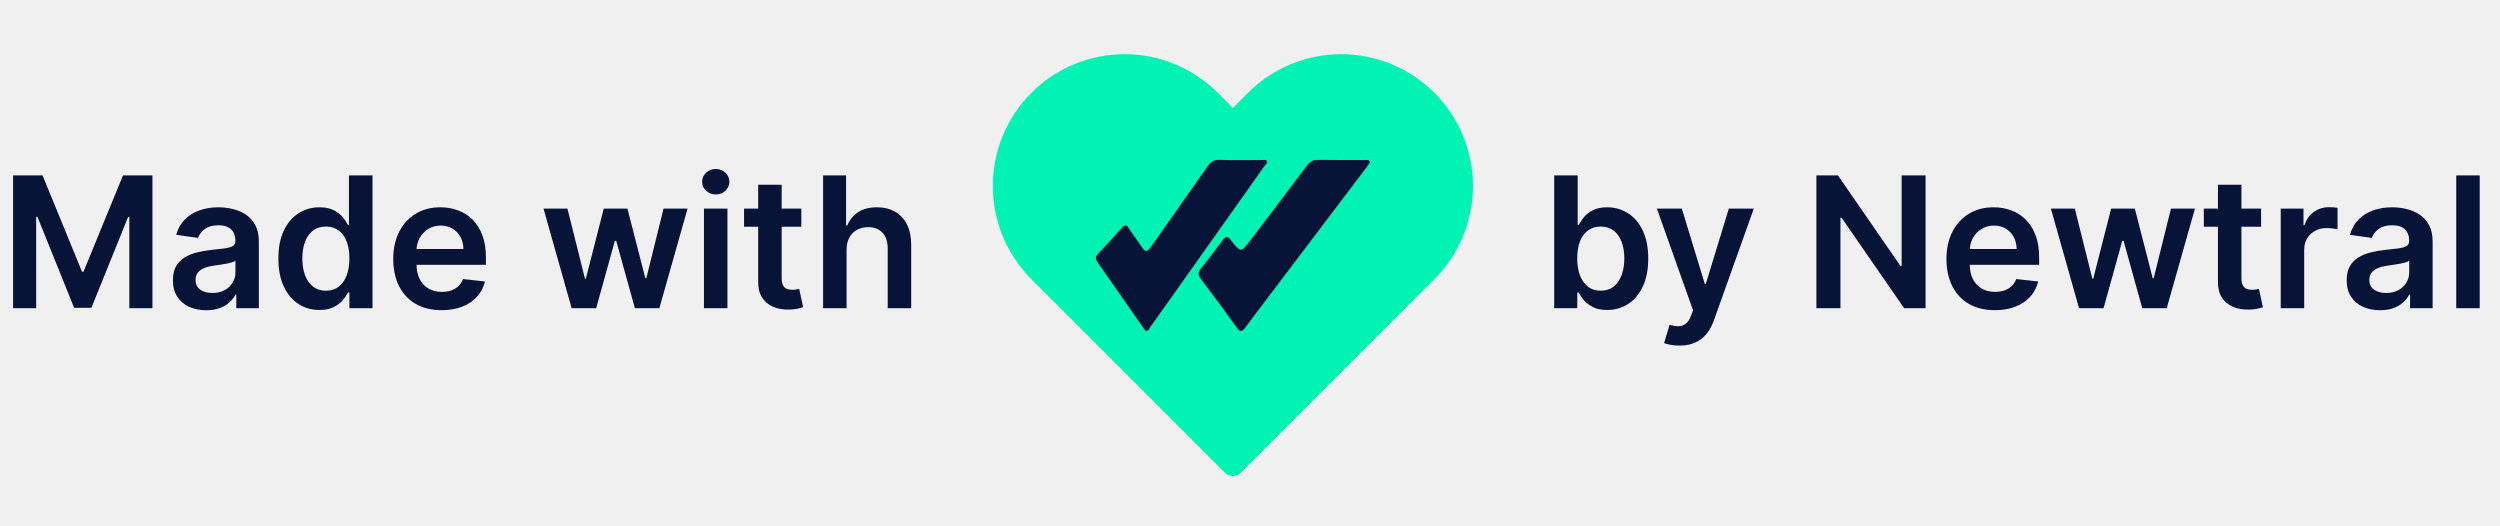
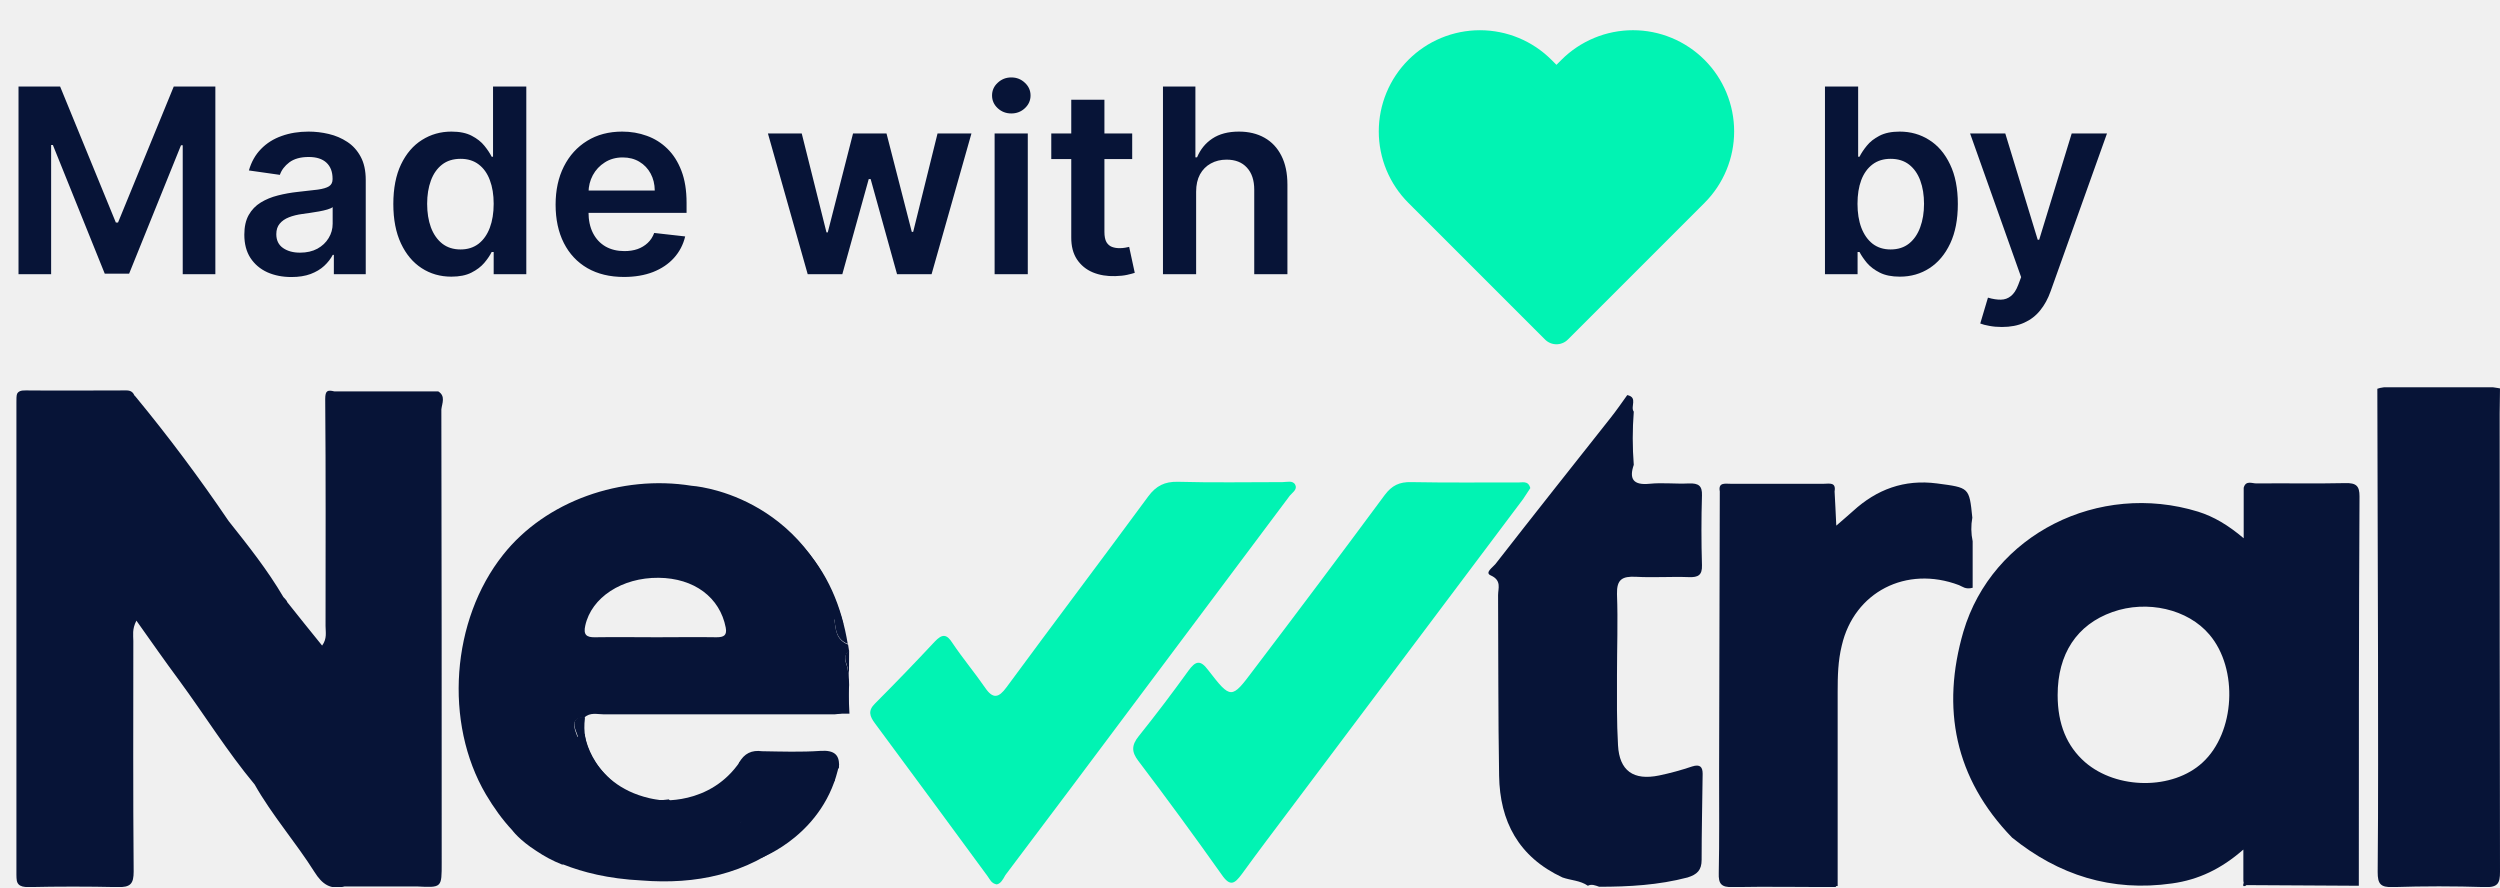
- <svg xmlns="http://www.w3.org/2000/svg" width="219" height="46" viewBox="0 0 219 46" fill="none">
-   <path d="M89.5 21.5L108 40C113.5 34.667 125 23.4 127 21C129 18.6 127.833 14 127 12C126.5 10.5 124.1 7.2 118.5 6C112.9 4.8 109.166 8.833 108 11C107.333 10.167 105.2 8.1 102 6.5C98 4.5 94.5 6 90.5 10C87.3 13.2 88.5 19 89.5 21.5Z" fill="#01F3B3" />
-   <path d="M124.944 8.836C123.965 7.857 122.802 7.08 121.523 6.549C120.244 6.019 118.873 5.747 117.488 5.747C116.103 5.747 114.732 6.019 113.453 6.549C112.173 7.08 111.011 7.857 110.032 8.836L108 10.868L105.969 8.836C103.991 6.859 101.309 5.748 98.513 5.748C95.716 5.748 93.034 6.859 91.057 8.836C89.08 10.813 87.969 13.495 87.969 16.292C87.969 19.088 89.08 21.77 91.057 23.748L93.089 25.779L108 40.691L122.912 25.779L124.944 23.748C125.923 22.769 126.7 21.606 127.23 20.327C127.76 19.048 128.033 17.677 128.033 16.292C128.033 14.907 127.76 13.536 127.23 12.257C126.7 10.977 125.923 9.815 124.944 8.836Z" stroke="#01F3B3" stroke-width="2" stroke-linecap="round" stroke-linejoin="round" />
-   <path d="M100.46 29C100.267 28.963 100.219 28.814 100.134 28.691C98.818 26.798 97.502 24.904 96.173 23.011C95.98 22.739 95.908 22.529 96.173 22.256C96.886 21.502 97.586 20.734 98.274 19.955C98.54 19.658 98.697 19.67 98.903 20.017C99.265 20.586 99.687 21.118 100.05 21.675C100.327 22.108 100.532 22.046 100.798 21.663C102.452 19.287 104.143 16.924 105.798 14.548C106.076 14.152 106.377 13.991 106.848 14.004C108.068 14.04 109.3 14.016 110.531 14.016C110.689 14.016 110.894 13.941 110.978 14.115C111.063 14.288 110.882 14.399 110.785 14.523L103.105 25.363C102.32 26.463 101.547 27.552 100.762 28.654C100.677 28.814 100.605 28.963 100.46 29Z" fill="#071437" />
-   <path d="M120 14.225L119.728 14.635C116.803 18.491 113.878 22.36 110.953 26.216C110.331 27.037 109.71 27.846 109.102 28.679C108.83 29.04 108.661 29.164 108.338 28.692C107.313 27.257 106.264 25.839 105.193 24.437C104.934 24.102 104.934 23.852 105.206 23.517C105.853 22.716 106.479 21.899 107.082 21.066C107.354 20.693 107.536 20.643 107.833 21.041C108.688 22.136 108.713 22.136 109.529 21.054C111.2 18.875 112.857 16.685 114.499 14.486C114.771 14.125 115.056 13.988 115.508 14.001C116.842 14.025 118.175 14.013 119.521 14.013C119.689 14.025 119.922 13.926 120 14.225Z" fill="#071437" />
-   <path d="M1.148 15.364H3.727L7.182 23.796H7.318L10.773 15.364H13.352V27H11.329V19.006H11.222L8.006 26.966H6.494L3.278 18.989H3.17V27H1.148V15.364ZM18.068 27.176C17.515 27.176 17.017 27.078 16.574 26.881C16.134 26.68 15.786 26.384 15.528 25.994C15.275 25.604 15.148 25.123 15.148 24.551C15.148 24.059 15.239 23.651 15.421 23.329C15.602 23.008 15.85 22.75 16.165 22.557C16.479 22.364 16.833 22.218 17.227 22.119C17.625 22.017 18.036 21.943 18.46 21.898C18.972 21.845 19.386 21.797 19.704 21.756C20.023 21.71 20.254 21.642 20.398 21.551C20.546 21.456 20.619 21.311 20.619 21.114V21.079C20.619 20.651 20.492 20.32 20.239 20.085C19.985 19.85 19.619 19.733 19.142 19.733C18.638 19.733 18.239 19.843 17.943 20.062C17.651 20.282 17.454 20.542 17.352 20.841L15.432 20.568C15.583 20.038 15.833 19.595 16.182 19.239C16.53 18.879 16.956 18.61 17.46 18.432C17.964 18.25 18.521 18.159 19.131 18.159C19.551 18.159 19.97 18.208 20.386 18.307C20.803 18.405 21.184 18.568 21.528 18.796C21.873 19.019 22.15 19.324 22.358 19.71C22.57 20.097 22.676 20.579 22.676 21.159V27H20.699V25.801H20.631C20.506 26.044 20.329 26.271 20.102 26.483C19.879 26.691 19.597 26.86 19.256 26.989C18.919 27.114 18.523 27.176 18.068 27.176ZM18.602 25.665C19.015 25.665 19.373 25.583 19.676 25.421C19.979 25.254 20.212 25.034 20.375 24.761C20.542 24.489 20.625 24.191 20.625 23.869V22.841C20.561 22.894 20.451 22.943 20.296 22.989C20.144 23.034 19.974 23.074 19.784 23.108C19.595 23.142 19.407 23.172 19.222 23.199C19.036 23.225 18.875 23.248 18.739 23.267C18.432 23.309 18.157 23.377 17.915 23.472C17.672 23.566 17.481 23.699 17.341 23.869C17.201 24.036 17.131 24.252 17.131 24.517C17.131 24.896 17.269 25.182 17.546 25.375C17.822 25.568 18.174 25.665 18.602 25.665ZM27.983 27.153C27.297 27.153 26.684 26.977 26.142 26.625C25.6 26.273 25.172 25.761 24.858 25.091C24.544 24.421 24.386 23.606 24.386 22.648C24.386 21.678 24.546 20.86 24.864 20.193C25.186 19.523 25.619 19.017 26.165 18.676C26.71 18.331 27.318 18.159 27.989 18.159C28.5 18.159 28.921 18.246 29.25 18.421C29.579 18.591 29.841 18.797 30.034 19.04C30.227 19.278 30.377 19.504 30.483 19.716H30.568V15.364H32.631V27H30.608V25.625H30.483C30.377 25.837 30.224 26.062 30.023 26.301C29.822 26.536 29.557 26.737 29.227 26.903C28.898 27.07 28.483 27.153 27.983 27.153ZM28.557 25.466C28.992 25.466 29.364 25.349 29.671 25.114C29.977 24.875 30.21 24.544 30.369 24.119C30.528 23.695 30.608 23.201 30.608 22.636C30.608 22.072 30.528 21.581 30.369 21.165C30.214 20.748 29.983 20.424 29.676 20.193C29.373 19.962 29 19.847 28.557 19.847C28.099 19.847 27.716 19.966 27.409 20.204C27.102 20.443 26.871 20.773 26.716 21.193C26.561 21.614 26.483 22.095 26.483 22.636C26.483 23.182 26.561 23.669 26.716 24.097C26.875 24.521 27.108 24.856 27.415 25.102C27.725 25.345 28.106 25.466 28.557 25.466ZM38.686 27.171C37.811 27.171 37.055 26.989 36.419 26.625C35.786 26.258 35.3 25.739 34.959 25.068C34.618 24.394 34.447 23.6 34.447 22.688C34.447 21.79 34.618 21.002 34.959 20.324C35.303 19.642 35.785 19.112 36.402 18.733C37.019 18.35 37.745 18.159 38.578 18.159C39.116 18.159 39.624 18.246 40.101 18.421C40.582 18.591 41.006 18.856 41.374 19.216C41.745 19.576 42.036 20.034 42.249 20.591C42.461 21.144 42.567 21.803 42.567 22.568V23.199H35.413V21.812H40.595C40.591 21.419 40.506 21.068 40.34 20.761C40.173 20.451 39.94 20.206 39.641 20.028C39.345 19.85 39.001 19.761 38.606 19.761C38.186 19.761 37.817 19.864 37.499 20.068C37.18 20.269 36.932 20.534 36.754 20.864C36.58 21.189 36.491 21.547 36.487 21.938V23.148C36.487 23.655 36.58 24.091 36.766 24.454C36.951 24.814 37.211 25.091 37.544 25.284C37.877 25.474 38.267 25.568 38.715 25.568C39.014 25.568 39.285 25.526 39.527 25.443C39.769 25.356 39.98 25.229 40.158 25.062C40.336 24.896 40.47 24.689 40.561 24.443L42.481 24.659C42.36 25.167 42.129 25.61 41.788 25.989C41.451 26.364 41.019 26.655 40.493 26.864C39.966 27.068 39.364 27.171 38.686 27.171ZM50.077 27L47.611 18.273H49.707L51.242 24.409H51.321L52.889 18.273H54.963L56.531 24.375H56.617L58.128 18.273H60.23L57.758 27H55.617L53.98 21.102H53.861L52.224 27H50.077ZM61.666 27V18.273H63.723V27H61.666ZM62.7 17.034C62.374 17.034 62.094 16.926 61.859 16.71C61.624 16.491 61.507 16.227 61.507 15.921C61.507 15.61 61.624 15.347 61.859 15.131C62.094 14.911 62.374 14.801 62.7 14.801C63.03 14.801 63.31 14.911 63.541 15.131C63.776 15.347 63.894 15.61 63.894 15.921C63.894 16.227 63.776 16.491 63.541 16.71C63.31 16.926 63.03 17.034 62.7 17.034ZM70.196 18.273V19.864H65.179V18.273H70.196ZM66.418 16.182H68.474V24.375C68.474 24.651 68.516 24.864 68.599 25.011C68.687 25.155 68.8 25.254 68.94 25.307C69.081 25.36 69.236 25.386 69.406 25.386C69.535 25.386 69.653 25.377 69.758 25.358C69.868 25.339 69.952 25.322 70.008 25.307L70.355 26.915C70.245 26.953 70.088 26.994 69.883 27.04C69.683 27.085 69.437 27.112 69.145 27.119C68.63 27.134 68.166 27.057 67.753 26.886C67.34 26.712 67.012 26.443 66.77 26.079C66.531 25.716 66.414 25.261 66.418 24.716V16.182ZM74.16 21.886V27H72.104V15.364H74.115V19.756H74.217C74.422 19.263 74.738 18.875 75.166 18.591C75.598 18.303 76.147 18.159 76.814 18.159C77.42 18.159 77.948 18.286 78.399 18.54C78.85 18.794 79.198 19.165 79.445 19.653C79.695 20.142 79.82 20.739 79.82 21.443V27H77.763V21.761C77.763 21.174 77.611 20.718 77.308 20.392C77.009 20.062 76.588 19.898 76.047 19.898C75.683 19.898 75.358 19.977 75.07 20.136C74.785 20.292 74.562 20.517 74.399 20.812C74.24 21.108 74.16 21.466 74.16 21.886Z" fill="#071437" />
-   <path d="M136.148 27V15.364H138.205V19.716H138.29C138.396 19.504 138.545 19.278 138.739 19.04C138.932 18.797 139.193 18.591 139.523 18.421C139.852 18.246 140.273 18.159 140.784 18.159C141.458 18.159 142.066 18.331 142.608 18.676C143.153 19.017 143.585 19.523 143.903 20.193C144.225 20.86 144.386 21.678 144.386 22.648C144.386 23.606 144.229 24.421 143.915 25.091C143.6 25.761 143.172 26.273 142.631 26.625C142.089 26.977 141.475 27.153 140.79 27.153C140.29 27.153 139.875 27.07 139.545 26.903C139.216 26.737 138.951 26.536 138.75 26.301C138.553 26.062 138.4 25.837 138.29 25.625H138.17V27H136.148ZM138.165 22.636C138.165 23.201 138.244 23.695 138.403 24.119C138.566 24.544 138.799 24.875 139.102 25.114C139.409 25.349 139.78 25.466 140.216 25.466C140.67 25.466 141.051 25.345 141.358 25.102C141.665 24.856 141.896 24.521 142.051 24.097C142.21 23.669 142.29 23.182 142.29 22.636C142.29 22.095 142.212 21.614 142.057 21.193C141.902 20.773 141.67 20.443 141.364 20.204C141.057 19.966 140.674 19.847 140.216 19.847C139.777 19.847 139.403 19.962 139.097 20.193C138.79 20.424 138.557 20.748 138.398 21.165C138.242 21.581 138.165 22.072 138.165 22.636ZM147.116 30.273C146.836 30.273 146.577 30.25 146.338 30.204C146.103 30.163 145.916 30.114 145.776 30.057L146.253 28.454C146.552 28.542 146.819 28.583 147.054 28.579C147.289 28.576 147.495 28.502 147.673 28.358C147.855 28.218 148.009 27.983 148.134 27.653L148.31 27.182L145.145 18.273H147.327L149.338 24.864H149.429L151.446 18.273H153.634L150.139 28.057C149.976 28.519 149.76 28.915 149.491 29.244C149.223 29.578 148.893 29.831 148.503 30.006C148.116 30.184 147.654 30.273 147.116 30.273ZM168.679 15.364V27H166.804L161.321 19.074H161.224V27H159.116V15.364H161.003L166.48 23.296H166.582V15.364H168.679ZM174.749 27.171C173.874 27.171 173.118 26.989 172.482 26.625C171.849 26.258 171.362 25.739 171.021 25.068C170.68 24.394 170.51 23.6 170.51 22.688C170.51 21.79 170.68 21.002 171.021 20.324C171.366 19.642 171.847 19.112 172.464 18.733C173.082 18.35 173.807 18.159 174.641 18.159C175.179 18.159 175.686 18.246 176.163 18.421C176.644 18.591 177.069 18.856 177.436 19.216C177.807 19.576 178.099 20.034 178.311 20.591C178.523 21.144 178.629 21.803 178.629 22.568V23.199H171.476V21.812H176.658C176.654 21.419 176.569 21.068 176.402 20.761C176.235 20.451 176.002 20.206 175.703 20.028C175.408 19.85 175.063 19.761 174.669 19.761C174.249 19.761 173.879 19.864 173.561 20.068C173.243 20.269 172.995 20.534 172.817 20.864C172.643 21.189 172.554 21.547 172.55 21.938V23.148C172.55 23.655 172.643 24.091 172.828 24.454C173.014 24.814 173.273 25.091 173.607 25.284C173.94 25.474 174.33 25.568 174.777 25.568C175.076 25.568 175.347 25.526 175.589 25.443C175.832 25.356 176.042 25.229 176.22 25.062C176.398 24.896 176.533 24.689 176.624 24.443L178.544 24.659C178.423 25.167 178.192 25.61 177.851 25.989C177.514 26.364 177.082 26.655 176.555 26.864C176.029 27.068 175.427 27.171 174.749 27.171ZM182.124 27L179.658 18.273H181.754L183.288 24.409H183.368L184.936 18.273H187.01L188.578 24.375H188.663L190.175 18.273H192.277L189.805 27H187.663L186.027 21.102H185.908L184.271 27H182.124ZM198.071 18.273V19.864H193.054V18.273H198.071ZM194.293 16.182H196.349V24.375C196.349 24.651 196.391 24.864 196.474 25.011C196.562 25.155 196.675 25.254 196.815 25.307C196.955 25.36 197.111 25.386 197.281 25.386C197.41 25.386 197.527 25.377 197.634 25.358C197.743 25.339 197.827 25.322 197.884 25.307L198.23 26.915C198.12 26.953 197.963 26.994 197.759 27.04C197.558 27.085 197.312 27.112 197.02 27.119C196.505 27.134 196.041 27.057 195.628 26.886C195.215 26.712 194.887 26.443 194.645 26.079C194.406 25.716 194.289 25.261 194.293 24.716V16.182ZM199.791 27V18.273H201.786V19.727H201.876C202.036 19.224 202.308 18.835 202.695 18.562C203.085 18.286 203.53 18.148 204.03 18.148C204.143 18.148 204.27 18.153 204.411 18.165C204.554 18.172 204.674 18.186 204.768 18.204V20.097C204.681 20.066 204.543 20.04 204.354 20.017C204.168 19.991 203.988 19.977 203.814 19.977C203.439 19.977 203.102 20.059 202.803 20.222C202.507 20.381 202.274 20.602 202.104 20.886C201.933 21.171 201.848 21.498 201.848 21.869V27H199.791ZM208.49 27.176C207.937 27.176 207.439 27.078 206.996 26.881C206.556 26.68 206.208 26.384 205.95 25.994C205.696 25.604 205.57 25.123 205.57 24.551C205.57 24.059 205.661 23.651 205.842 23.329C206.024 23.008 206.272 22.75 206.587 22.557C206.901 22.364 207.255 22.218 207.649 22.119C208.047 22.017 208.458 21.943 208.882 21.898C209.393 21.845 209.808 21.797 210.126 21.756C210.445 21.71 210.676 21.642 210.82 21.551C210.967 21.456 211.041 21.311 211.041 21.114V21.079C211.041 20.651 210.914 20.32 210.661 20.085C210.407 19.85 210.041 19.733 209.564 19.733C209.06 19.733 208.661 19.843 208.365 20.062C208.073 20.282 207.876 20.542 207.774 20.841L205.854 20.568C206.005 20.038 206.255 19.595 206.604 19.239C206.952 18.879 207.378 18.61 207.882 18.432C208.386 18.25 208.943 18.159 209.553 18.159C209.973 18.159 210.392 18.208 210.808 18.307C211.225 18.405 211.606 18.568 211.95 18.796C212.295 19.019 212.571 19.324 212.78 19.71C212.992 20.097 213.098 20.579 213.098 21.159V27H211.121V25.801H211.053C210.928 26.044 210.751 26.271 210.524 26.483C210.301 26.691 210.018 26.86 209.678 26.989C209.34 27.114 208.945 27.176 208.49 27.176ZM209.024 25.665C209.437 25.665 209.795 25.583 210.098 25.421C210.401 25.254 210.634 25.034 210.797 24.761C210.964 24.489 211.047 24.191 211.047 23.869V22.841C210.982 22.894 210.873 22.943 210.717 22.989C210.566 23.034 210.395 23.074 210.206 23.108C210.017 23.142 209.829 23.172 209.643 23.199C209.458 23.225 209.297 23.248 209.161 23.267C208.854 23.309 208.579 23.377 208.337 23.472C208.094 23.566 207.903 23.699 207.763 23.869C207.623 24.036 207.553 24.252 207.553 24.517C207.553 24.896 207.691 25.182 207.967 25.375C208.244 25.568 208.596 25.665 209.024 25.665ZM217.223 15.364V27H215.166V15.364H217.223Z" fill="#071437" />
+ <svg xmlns="http://www.w3.org/2000/svg" width="155" height="55" viewBox="0 0 155 55" fill="none">
+   <path d="M87.25 10.75L96.5 20C99.25 17.333 105 11.7 106 10.5C107 9.3 106.417 7 106 6C105.75 5.25 104.55 3.6 101.75 3C98.95 2.4 97.083 4.417 96.5 5.5C96.167 5.083 95.1 4.05 93.5 3.25C91.5 2.25 89.75 3 87.75 5C86.15 6.6 86.75 9.5 87.25 10.75Z" fill="#01F3B3" />
+   <path d="M104.972 4.418C104.482 3.928 103.901 3.54 103.262 3.275C102.622 3.009 101.936 2.873 101.244 2.873C100.552 2.873 99.866 3.009 99.226 3.275C98.587 3.54 98.005 3.928 97.516 4.418L96.5 5.434L95.484 4.418C94.496 3.429 93.155 2.874 91.756 2.874C90.358 2.874 89.017 3.429 88.028 4.418C87.04 5.406 86.484 6.747 86.484 8.146C86.484 9.544 87.04 10.885 88.028 11.873L89.044 12.889L96.5 20.345L103.956 12.889L104.972 11.873C105.462 11.384 105.85 10.803 106.115 10.163C106.38 9.524 106.517 8.838 106.517 8.146C106.517 7.453 106.38 6.768 106.115 6.128C105.85 5.488 105.462 4.907 104.972 4.418Z" stroke="#01F3B3" stroke-width="2" stroke-linecap="round" stroke-linejoin="round" />
+   <path d="M1.148 5.364H3.727L7.182 13.796H7.318L10.773 5.364H13.352V17H11.329V9.006H11.222L8.006 16.966H6.494L3.278 8.989H3.17V17H1.148V5.364ZM18.068 17.176C17.515 17.176 17.017 17.078 16.574 16.881C16.134 16.68 15.786 16.384 15.528 15.994C15.275 15.604 15.148 15.123 15.148 14.551C15.148 14.059 15.239 13.652 15.421 13.329C15.602 13.008 15.85 12.75 16.165 12.557C16.479 12.364 16.833 12.218 17.227 12.119C17.625 12.017 18.036 11.943 18.46 11.898C18.972 11.845 19.386 11.797 19.704 11.756C20.023 11.71 20.254 11.642 20.398 11.551C20.546 11.456 20.619 11.311 20.619 11.114V11.079C20.619 10.652 20.492 10.32 20.239 10.085C19.985 9.85 19.619 9.733 19.142 9.733C18.638 9.733 18.239 9.843 17.943 10.062C17.651 10.282 17.454 10.542 17.352 10.841L15.432 10.568C15.583 10.038 15.833 9.595 16.182 9.239C16.53 8.879 16.956 8.61 17.46 8.432C17.964 8.25 18.521 8.159 19.131 8.159C19.551 8.159 19.97 8.208 20.386 8.307C20.803 8.405 21.184 8.568 21.528 8.795C21.873 9.019 22.15 9.324 22.358 9.71C22.57 10.097 22.676 10.579 22.676 11.159V17H20.699V15.801H20.631C20.506 16.044 20.329 16.271 20.102 16.483C19.879 16.691 19.597 16.86 19.256 16.989C18.919 17.114 18.523 17.176 18.068 17.176ZM18.602 15.665C19.015 15.665 19.373 15.583 19.676 15.421C19.979 15.254 20.212 15.034 20.375 14.761C20.542 14.489 20.625 14.191 20.625 13.869V12.841C20.561 12.894 20.451 12.943 20.296 12.989C20.144 13.034 19.974 13.074 19.784 13.108C19.595 13.142 19.407 13.172 19.222 13.199C19.036 13.225 18.875 13.248 18.739 13.267C18.432 13.309 18.157 13.377 17.915 13.472C17.672 13.566 17.481 13.699 17.341 13.869C17.201 14.036 17.131 14.252 17.131 14.517C17.131 14.896 17.269 15.182 17.546 15.375C17.822 15.568 18.174 15.665 18.602 15.665ZM27.983 17.153C27.297 17.153 26.684 16.977 26.142 16.625C25.6 16.273 25.172 15.761 24.858 15.091C24.544 14.421 24.386 13.606 24.386 12.648C24.386 11.678 24.546 10.86 24.864 10.193C25.186 9.523 25.619 9.017 26.165 8.676C26.71 8.331 27.318 8.159 27.989 8.159C28.5 8.159 28.921 8.246 29.25 8.42C29.579 8.591 29.841 8.797 30.034 9.04C30.227 9.278 30.377 9.504 30.483 9.716H30.568V5.364H32.631V17H30.608V15.625H30.483C30.377 15.837 30.224 16.062 30.023 16.301C29.822 16.536 29.557 16.737 29.227 16.903C28.898 17.07 28.483 17.153 27.983 17.153ZM28.557 15.466C28.992 15.466 29.364 15.348 29.671 15.114C29.977 14.875 30.21 14.544 30.369 14.119C30.528 13.695 30.608 13.201 30.608 12.636C30.608 12.072 30.528 11.581 30.369 11.165C30.214 10.748 29.983 10.424 29.676 10.193C29.373 9.962 29 9.847 28.557 9.847C28.099 9.847 27.716 9.966 27.409 10.204C27.102 10.443 26.871 10.773 26.716 11.193C26.561 11.614 26.483 12.095 26.483 12.636C26.483 13.182 26.561 13.669 26.716 14.097C26.875 14.521 27.108 14.856 27.415 15.102C27.725 15.345 28.106 15.466 28.557 15.466ZM38.686 17.171C37.811 17.171 37.055 16.989 36.419 16.625C35.786 16.258 35.3 15.739 34.959 15.068C34.618 14.394 34.447 13.6 34.447 12.688C34.447 11.79 34.618 11.002 34.959 10.324C35.303 9.642 35.785 9.112 36.402 8.733C37.019 8.35 37.745 8.159 38.578 8.159C39.116 8.159 39.624 8.246 40.101 8.42C40.582 8.591 41.006 8.856 41.374 9.216C41.745 9.576 42.036 10.034 42.249 10.591C42.461 11.144 42.567 11.803 42.567 12.568V13.199H35.413V11.812H40.595C40.591 11.419 40.506 11.068 40.34 10.761C40.173 10.451 39.94 10.206 39.641 10.028C39.345 9.85 39.001 9.761 38.606 9.761C38.186 9.761 37.817 9.864 37.499 10.068C37.18 10.269 36.932 10.534 36.754 10.864C36.58 11.189 36.491 11.547 36.487 11.938V13.148C36.487 13.655 36.58 14.091 36.766 14.454C36.951 14.814 37.211 15.091 37.544 15.284C37.877 15.473 38.267 15.568 38.715 15.568C39.014 15.568 39.285 15.527 39.527 15.443C39.769 15.356 39.98 15.229 40.158 15.062C40.336 14.896 40.47 14.689 40.561 14.443L42.481 14.659C42.36 15.167 42.129 15.61 41.788 15.989C41.451 16.364 41.019 16.655 40.493 16.864C39.966 17.068 39.364 17.171 38.686 17.171ZM50.077 17L47.611 8.273H49.707L51.242 14.409H51.321L52.889 8.273H54.963L56.531 14.375H56.617L58.128 8.273H60.23L57.758 17H55.617L53.98 11.102H53.861L52.224 17H50.077ZM61.666 17V8.273H63.723V17H61.666ZM62.7 7.034C62.374 7.034 62.094 6.926 61.859 6.71C61.624 6.491 61.507 6.227 61.507 5.92C61.507 5.61 61.624 5.347 61.859 5.131C62.094 4.911 62.374 4.801 62.7 4.801C63.03 4.801 63.31 4.911 63.541 5.131C63.776 5.347 63.894 5.61 63.894 5.92C63.894 6.227 63.776 6.491 63.541 6.71C63.31 6.926 63.03 7.034 62.7 7.034ZM70.196 8.273V9.864H65.179V8.273H70.196ZM66.418 6.182H68.474V14.375C68.474 14.652 68.516 14.864 68.599 15.011C68.687 15.155 68.8 15.254 68.94 15.307C69.081 15.36 69.236 15.386 69.406 15.386C69.535 15.386 69.653 15.377 69.758 15.358C69.868 15.339 69.952 15.322 70.008 15.307L70.355 16.915C70.245 16.953 70.088 16.994 69.883 17.04C69.683 17.085 69.437 17.112 69.145 17.119C68.63 17.134 68.166 17.057 67.753 16.886C67.34 16.712 67.012 16.443 66.77 16.079C66.531 15.716 66.414 15.261 66.418 14.716V6.182ZM74.16 11.886V17H72.104V5.364H74.115V9.756H74.217C74.422 9.263 74.738 8.875 75.166 8.591C75.598 8.303 76.147 8.159 76.814 8.159C77.42 8.159 77.948 8.286 78.399 8.54C78.85 8.794 79.198 9.165 79.445 9.653C79.695 10.142 79.82 10.739 79.82 11.443V17H77.763V11.761C77.763 11.174 77.611 10.718 77.308 10.392C77.009 10.062 76.588 9.898 76.047 9.898C75.683 9.898 75.358 9.977 75.07 10.136C74.785 10.292 74.562 10.517 74.399 10.812C74.24 11.108 74.16 11.466 74.16 11.886Z" fill="#071437" />
+   <path d="M113.148 17V5.364H115.205V9.716H115.29C115.396 9.504 115.545 9.278 115.739 9.04C115.932 8.797 116.193 8.591 116.523 8.42C116.852 8.246 117.273 8.159 117.784 8.159C118.458 8.159 119.066 8.331 119.608 8.676C120.153 9.017 120.585 9.523 120.903 10.193C121.225 10.86 121.386 11.678 121.386 12.648C121.386 13.606 121.229 14.421 120.915 15.091C120.6 15.761 120.172 16.273 119.631 16.625C119.089 16.977 118.475 17.153 117.79 17.153C117.29 17.153 116.875 17.07 116.545 16.903C116.216 16.737 115.951 16.536 115.75 16.301C115.553 16.062 115.4 15.837 115.29 15.625H115.17V17H113.148ZM115.165 12.636C115.165 13.201 115.244 13.695 115.403 14.119C115.566 14.544 115.799 14.875 116.102 15.114C116.409 15.348 116.78 15.466 117.216 15.466C117.67 15.466 118.051 15.345 118.358 15.102C118.665 14.856 118.896 14.521 119.051 14.097C119.21 13.669 119.29 13.182 119.29 12.636C119.29 12.095 119.212 11.614 119.057 11.193C118.902 10.773 118.67 10.443 118.364 10.204C118.057 9.966 117.674 9.847 117.216 9.847C116.777 9.847 116.403 9.962 116.097 10.193C115.79 10.424 115.557 10.748 115.398 11.165C115.242 11.581 115.165 12.072 115.165 12.636ZM124.116 20.273C123.836 20.273 123.577 20.25 123.338 20.204C123.103 20.163 122.916 20.114 122.776 20.057L123.253 18.454C123.552 18.542 123.819 18.583 124.054 18.579C124.289 18.576 124.495 18.502 124.673 18.358C124.855 18.218 125.009 17.983 125.134 17.653L125.31 17.182L122.145 8.273H124.327L126.338 14.864H126.429L128.446 8.273H130.634L127.139 18.057C126.976 18.519 126.76 18.915 126.491 19.244C126.223 19.578 125.893 19.831 125.503 20.006C125.116 20.184 124.654 20.273 124.116 20.273Z" fill="#071437" />
+   <g clip-path="url(#clip0_24_118)">
+     <mask id="mask0_24_118" style="mask-type:luminance" maskUnits="userSpaceOnUse" x="1" y="24" width="154" height="31">
+       <path d="M1 24H155V55H1V24Z" fill="white" />
+     </mask>
+     <g mask="url(#mask0_24_118)">
+       <path d="M99.148 54.979C98.915 54.897 98.681 54.794 98.448 54.917C97.98 54.588 97.406 54.588 96.875 54.403C94.135 53.126 92.988 50.901 92.945 48.099C92.881 44.371 92.903 40.622 92.881 36.894C92.881 36.483 93.115 35.988 92.435 35.679C92.031 35.514 92.541 35.184 92.711 34.978C95.069 31.951 97.47 28.923 99.849 25.916C100.211 25.462 100.551 24.968 100.89 24.495C101.57 24.639 101.06 25.215 101.294 25.524C101.209 26.621 101.209 27.723 101.294 28.82C100.996 29.685 101.252 30.097 102.271 29.994C103.079 29.911 103.907 30.015 104.714 29.973C105.309 29.953 105.543 30.117 105.522 30.715C105.479 32.156 105.479 33.599 105.522 35.04C105.543 35.658 105.288 35.803 104.714 35.782C103.61 35.74 102.526 35.823 101.422 35.761C100.572 35.721 100.232 35.926 100.253 36.833C100.317 38.501 100.253 40.19 100.253 41.879C100.253 43.321 100.232 44.763 100.317 46.204C100.402 47.791 101.273 48.408 102.866 48.079C103.557 47.935 104.238 47.749 104.906 47.523C105.416 47.358 105.564 47.564 105.564 47.976C105.543 49.747 105.501 51.539 105.501 53.31C105.501 53.95 105.224 54.217 104.629 54.403C102.824 54.877 100.996 54.979 99.148 54.979Z" fill="#071437" />
+       <path d="M61.801 54.835C61.462 54.773 61.377 54.526 61.228 54.321C58.912 51.169 56.597 48.017 54.26 44.865C53.919 44.413 53.792 44.062 54.26 43.609C55.513 42.353 56.745 41.075 57.956 39.778C58.423 39.284 58.699 39.304 59.061 39.881C59.698 40.828 60.441 41.715 61.079 42.641C61.568 43.362 61.928 43.259 62.396 42.621C65.306 38.666 68.281 34.732 71.191 30.777C71.68 30.118 72.211 29.85 73.04 29.871C75.185 29.932 77.352 29.891 79.519 29.891C79.795 29.891 80.156 29.767 80.305 30.056C80.454 30.344 80.135 30.529 79.965 30.735L66.454 48.78C65.073 50.613 63.713 52.425 62.332 54.258C62.184 54.526 62.056 54.773 61.801 54.835Z" fill="#01F3B3" />
+       <path d="M147.395 24.103C147.522 24.062 147.67 24.021 147.798 24H154.575C154.723 24.021 154.851 24.062 155 24.083C155 24.597 154.979 25.112 154.979 25.628C154.979 35.102 154.979 44.578 155 54.053C155 54.753 154.872 55.021 154.086 55C152.175 54.938 150.262 54.938 148.35 55C147.585 55.021 147.416 54.794 147.416 54.073C147.458 49.603 147.437 45.154 147.437 40.684C147.416 35.164 147.416 29.644 147.395 24.103V24.103Z" fill="#071437" />
+       <path d="M94.879 30.262L94.433 30.942C89.631 37.327 84.83 43.733 80.029 50.118C79.009 51.478 77.989 52.817 76.991 54.197C76.545 54.794 76.269 55 75.737 54.217C74.055 51.843 72.334 49.494 70.575 47.173C70.15 46.617 70.15 46.205 70.596 45.648C71.658 44.322 72.686 42.969 73.677 41.591C74.123 40.973 74.421 40.891 74.909 41.549C76.311 43.362 76.353 43.362 77.692 41.57C80.435 37.962 83.154 34.337 85.85 30.694C86.296 30.097 86.763 29.871 87.507 29.891C89.695 29.932 91.883 29.911 94.092 29.911C94.369 29.932 94.751 29.767 94.879 30.262Z" fill="#01F3B3" />
+       <path d="M52.56 39.922C51.583 39.531 51.88 38.542 51.604 37.842C51.2 36.791 50.84 35.7 50.032 34.855C49.713 34.526 49.607 34.175 49.65 33.743C51.328 35.493 52.177 37.615 52.56 39.922ZM36.244 44.453L36.265 44.536C36.053 46.204 36.839 47.441 38.029 48.511C37.179 48.656 36.86 48.059 36.584 47.482C36.244 46.781 35.968 46.061 35.713 45.34C35.544 44.907 35.501 44.433 36.244 44.453ZM52.624 43.836C52.581 42.909 52.772 41.983 52.454 41.076C52.368 40.828 52.368 40.52 52.645 40.334M27.174 24.268H20.736C20.311 24.165 20.163 24.206 20.163 24.741C20.205 29.438 20.184 34.114 20.184 38.81C20.184 39.181 20.29 39.593 19.971 40.025C19.206 39.078 18.505 38.213 17.805 37.327L17.784 37.265C17.72 37.183 17.656 37.1 17.571 37.018C16.594 35.349 15.383 33.825 14.172 32.301C12.37 29.639 10.441 27.061 8.393 24.577L8.33 24.515C8.244 24.309 8.096 24.206 7.841 24.206C5.759 24.206 3.677 24.227 1.595 24.206C0.979 24.185 1 24.515 1 24.927V54.238C1 54.815 1.17 55 1.765 55C3.613 54.959 5.44 54.959 7.288 55C8.096 55.021 8.287 54.794 8.287 54.032C8.245 49.274 8.266 44.495 8.266 39.737C8.266 39.387 8.18 39.016 8.457 38.48C9.391 39.798 10.241 41.014 11.112 42.188C12.685 44.33 14.087 46.596 15.786 48.635C16.869 50.551 18.336 52.22 19.504 54.073C19.972 54.815 20.481 55.185 21.373 54.959H25.835C27.407 55.041 27.385 55.041 27.385 53.496C27.385 44.124 27.385 34.752 27.364 25.38C27.407 25.009 27.641 24.556 27.174 24.268ZM122.284 32.095C122.093 30.2 122.093 30.241 120.095 29.973C118.057 29.706 116.357 30.344 114.891 31.683C114.594 31.951 114.275 32.219 113.85 32.59C113.807 31.786 113.786 31.127 113.744 30.468C113.85 29.871 113.404 29.994 113.085 29.994H107.285C106.967 29.994 106.52 29.891 106.627 30.468C106.605 36.297 106.605 42.126 106.584 47.955C106.584 50.015 106.605 52.076 106.563 54.135C106.542 54.794 106.712 55.021 107.434 55C109.558 54.959 111.683 55 113.807 55C113.829 54.938 113.871 54.917 113.935 54.938V42.888C113.935 41.921 113.956 40.972 114.19 40.025C114.955 36.709 118.184 35.041 121.455 36.277C121.668 36.359 121.859 36.565 122.305 36.441V33.558C122.202 33.076 122.195 32.579 122.284 32.095ZM145.397 29.953C143.571 29.994 141.723 29.953 139.896 29.973C139.619 29.973 139.237 29.767 139.109 30.241V33.372C138.132 32.548 137.261 32.033 136.284 31.724C130.123 29.829 123.516 33.125 121.731 39.16C120.351 43.898 121.179 48.244 124.748 51.931C127.637 54.259 130.909 55.309 134.669 54.773C136.305 54.547 137.728 53.867 139.088 52.672V54.526C139.088 54.588 139.088 54.671 139.109 54.733C139.088 54.794 139.067 54.855 139.088 54.938H139.194L139.279 54.877C141.595 54.897 143.932 54.897 146.247 54.917C146.247 46.864 146.247 38.83 146.29 30.777C146.29 30.138 146.098 29.932 145.397 29.953ZM136.56 47.276C134.712 48.985 131.249 48.965 129.273 47.255C128.147 46.267 127.574 44.907 127.574 43.094C127.574 40.54 128.763 38.728 130.973 37.945C133.118 37.183 135.647 37.76 136.985 39.346C138.791 41.467 138.578 45.422 136.56 47.276Z" fill="#071437" />
+       <path d="M41.98 44.248H52.666L52.56 41.982H51.923L49.883 43.115L41.98 44.248ZM47.185 53.187C47.185 53.187 51.158 51.725 52.029 47.379L48.439 48.883L46.782 50.84L47.185 53.187Z" fill="#071437" />
+       <path d="M45.805 47.317L46.505 49.624L45.974 50.963L43 51.23L41.47 49.562C40.578 49.706 39.601 49.459 38.687 49.212C38.327 49.109 38.071 48.923 37.986 48.553C37.137 48.697 36.818 48.1 36.563 47.523C36.223 46.822 35.947 46.102 35.692 45.381C35.543 44.948 35.501 44.474 36.223 44.495C36.584 44.145 37.03 44.289 37.434 44.289H51.753C52.092 44.268 52.39 44.207 52.623 43.877C52.581 42.95 52.772 42.023 52.454 41.117C52.368 40.87 52.368 40.56 52.645 40.375C52.623 40.231 52.602 40.108 52.581 39.964C51.817 39.654 51.817 39.016 51.731 38.398L52.284 38.666C49.989 30.529 42.873 30.117 42.873 30.117C38.517 29.417 33.822 31.065 31.188 34.402C27.98 38.44 27.513 44.804 30.126 49.253C30.615 50.077 31.146 50.819 31.762 51.478C31.762 51.478 32.187 52.075 33.249 52.755C33.737 53.084 34.269 53.373 34.842 53.599H34.927C36.117 54.073 37.71 54.485 39.771 54.588C43.148 54.856 46.271 54.217 48.991 52.013L51.731 48.429C51.774 48.388 51.774 48.326 51.774 48.265C51.774 48.017 51.71 47.749 52.008 47.626C52.093 46.822 51.753 46.493 50.86 46.555C49.67 46.637 48.46 46.596 47.249 46.576C46.612 46.493 46.145 46.698 45.805 47.317ZM44.423 39.51C43.191 39.49 41.959 39.51 40.726 39.51C39.451 39.51 38.177 39.49 36.923 39.51C36.35 39.531 36.159 39.346 36.286 38.789C36.668 37.039 38.559 35.803 40.833 35.823C43.042 35.844 44.635 37.039 44.996 38.913C45.081 39.387 44.89 39.51 44.423 39.51Z" fill="#071437" />
+       <path d="M36.244 45.504C36.244 45.504 36.647 48.841 40.62 49.562C40.684 49.562 40.727 49.583 40.79 49.583C44.911 50.242 40.62 50.757 40.62 50.757L34.268 50.448L32.611 48.409L32.441 47.008L36.244 45.504Z" fill="#071437" />
+       <path d="M40.791 49.603C40.791 49.603 44.02 50.015 45.911 47.172L47.334 49.459L46.782 50.551L43.192 52.425H39.813L40.791 49.603Z" fill="#071437" />
+     </g>
+   </g>
+   <defs>
+     <clipPath id="clip0_24_118">
+       <rect width="154" height="31" fill="white" transform="translate(1 24)" />
+     </clipPath>
+   </defs>
</svg>
